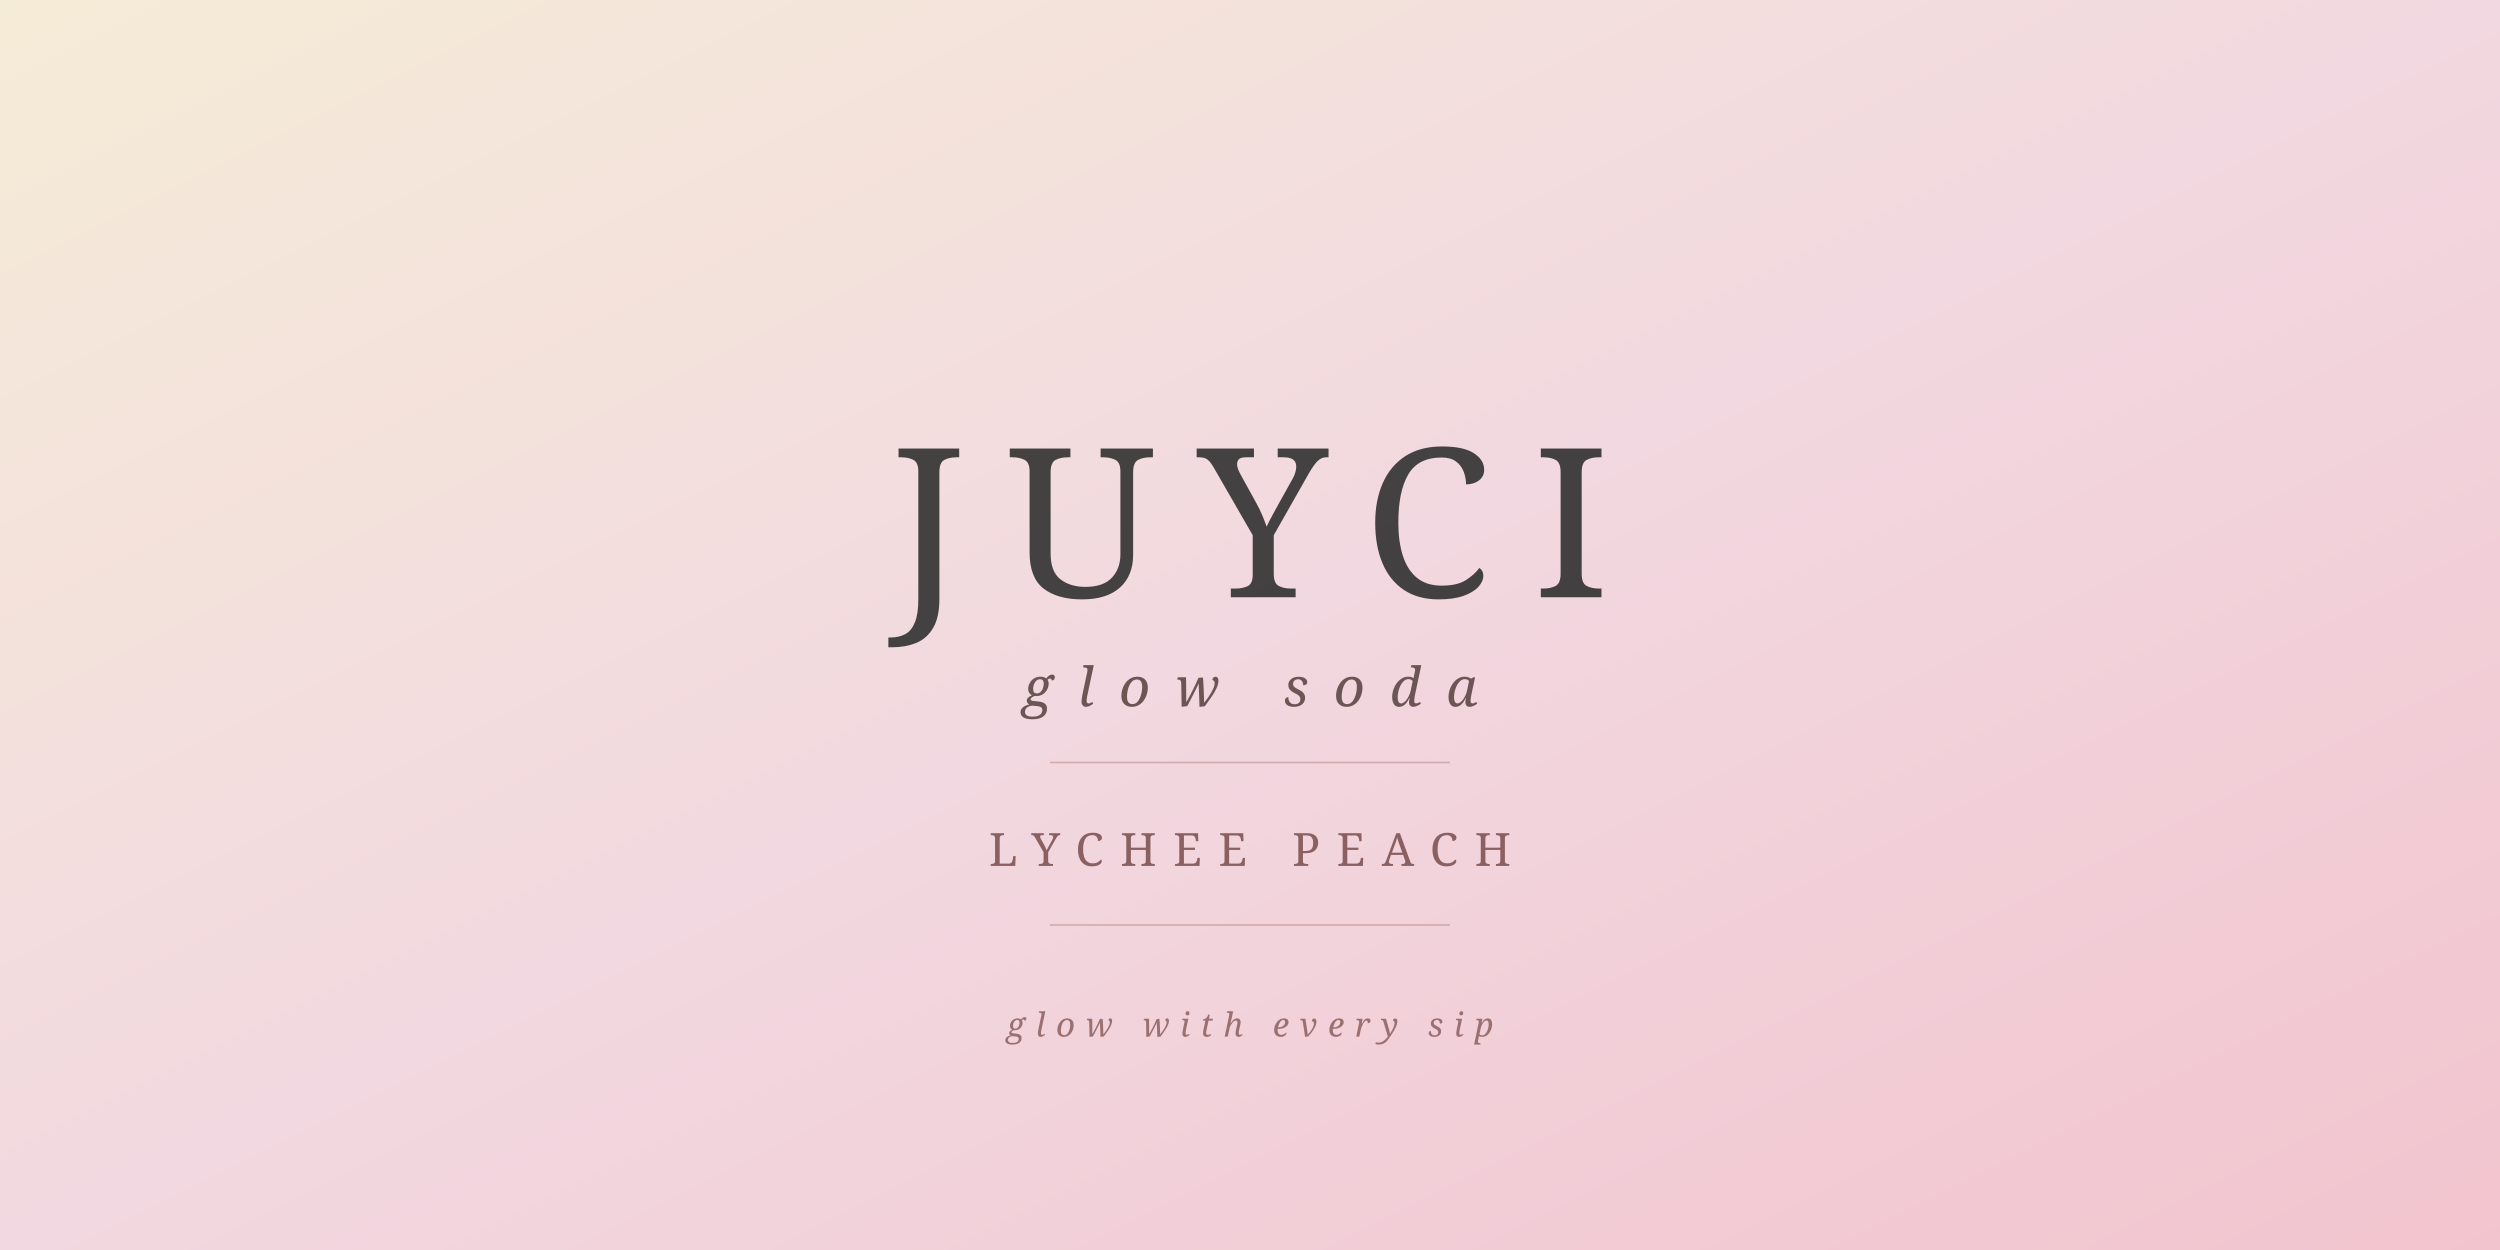
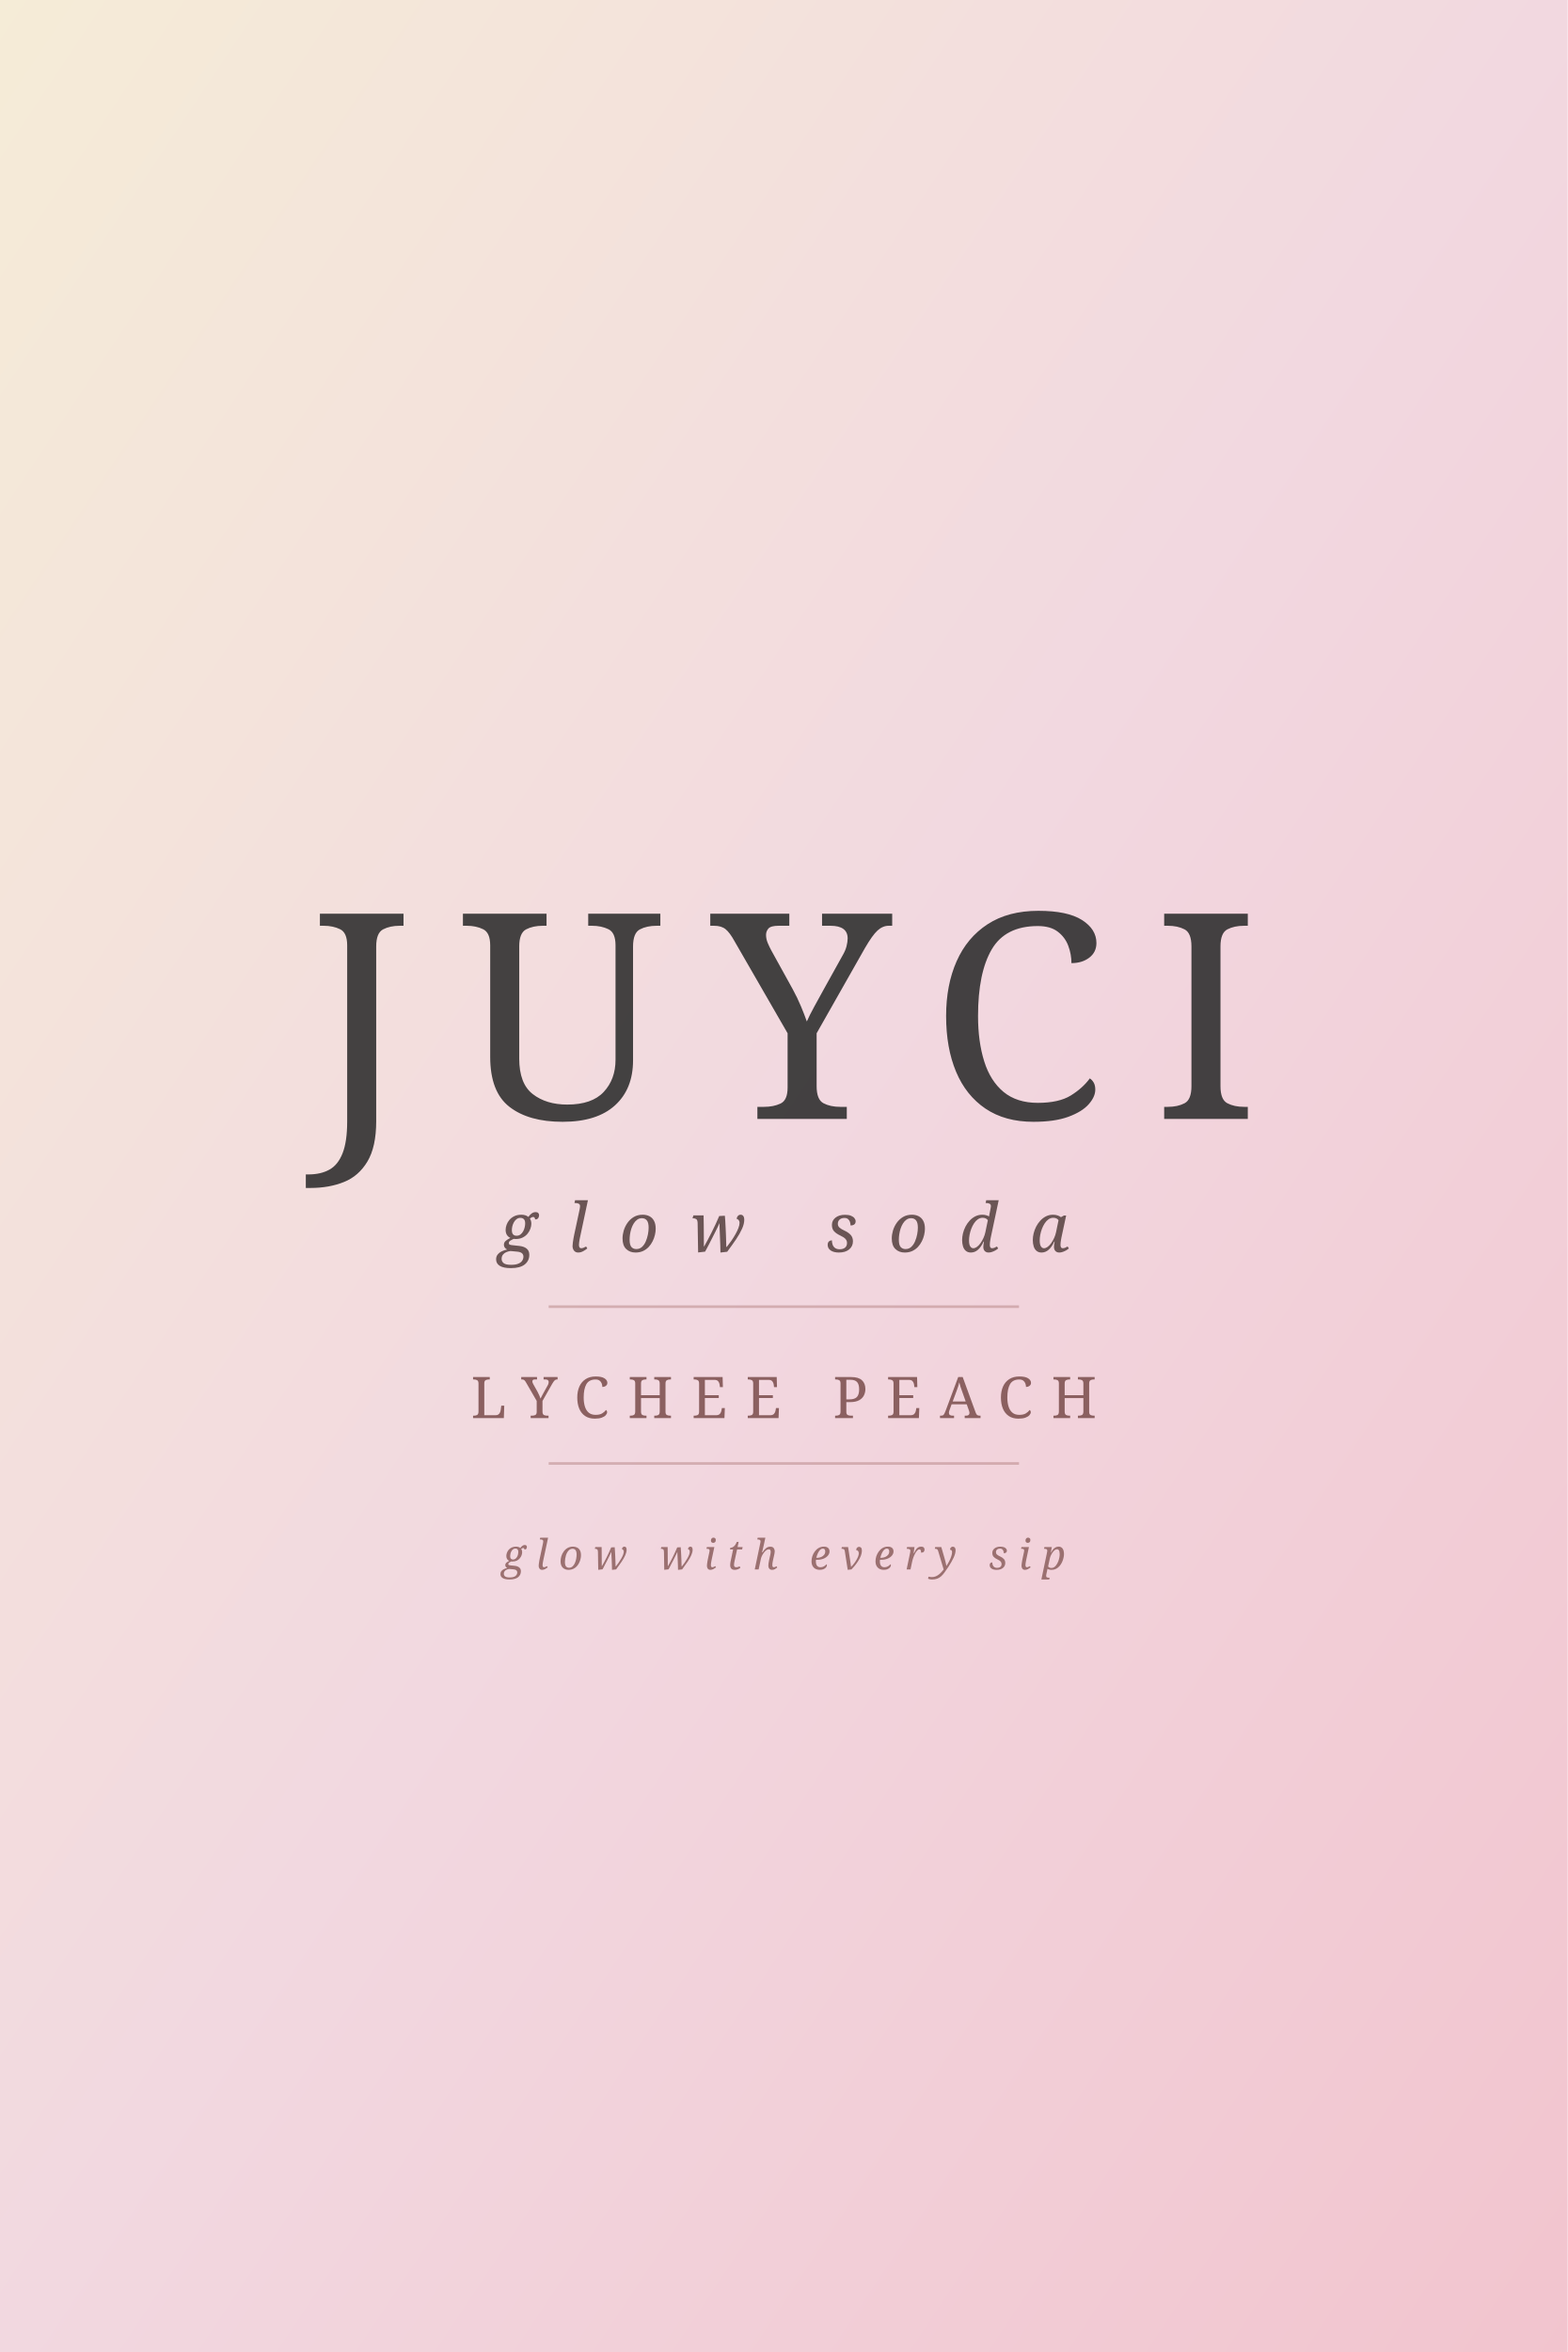
- <svg xmlns="http://www.w3.org/2000/svg" viewBox="0 0 1200 600" width="1200" height="600">
+ <svg xmlns="http://www.w3.org/2000/svg" viewBox="0 0 600 900" width="600" height="900">
  <defs>
    <linearGradient id="bg" x1="0%" y1="0%" x2="100%" y2="100%">
      <stop offset="0%" style="stop-color:#F5ECD7;stop-opacity:1" />
      <stop offset="50%" style="stop-color:#F2D8E0;stop-opacity:1" />
      <stop offset="100%" style="stop-color:#F2C4CE;stop-opacity:1" />
    </linearGradient>
  </defs>
-   <rect width="1200" height="600" fill="url(#bg)" />
-   <text x="50%" y="42%" dominant-baseline="middle" text-anchor="middle" font-family="Georgia, serif" font-size="100" font-weight="300" fill="#2C2C2C" letter-spacing="20" opacity="0.88">JUYCI</text>
-   <text x="50%" y="55%" dominant-baseline="middle" text-anchor="middle" font-family="Georgia, serif" font-size="26" font-weight="300" fill="#6B5555" letter-spacing="12" font-style="italic">glow soda</text>
-   <line x1="42%" y1="61%" x2="58%" y2="61%" stroke="rgba(180,130,130,0.5)" stroke-width="0.8" />
-   <text x="50%" y="68%" dominant-baseline="middle" text-anchor="middle" font-family="Georgia, serif" font-size="22" font-weight="400" fill="#8B6060" letter-spacing="8">LYCHEE PEACH</text>
-   <line x1="42%" y1="74%" x2="58%" y2="74%" stroke="rgba(180,130,130,0.5)" stroke-width="0.8" />
-   <text x="50%" y="82%" dominant-baseline="middle" text-anchor="middle" font-family="Georgia, serif" font-size="16" font-weight="300" fill="#9B7070" letter-spacing="5" font-style="italic">glow with every sip</text>
+   <rect width="600" height="900" fill="url(#bg)" />
+   <text x="300" y="390" font-family="Georgia, serif" font-size="110" font-weight="300" fill="#2C2C2C" text-anchor="middle" dominant-baseline="middle" letter-spacing="18" opacity="0.88">JUYCI</text>
+   <text x="300" y="470" font-family="Georgia, serif" font-size="26" font-weight="300" fill="#6B5555" text-anchor="middle" dominant-baseline="middle" letter-spacing="12" font-style="italic">glow soda</text>
+   <line x1="210" y1="500" x2="390" y2="500" stroke="rgba(180,130,130,0.5)" stroke-width="1" />
+   <text x="300" y="535" font-family="Georgia, serif" font-size="22" font-weight="400" fill="#8B6060" text-anchor="middle" dominant-baseline="middle" letter-spacing="7">LYCHEE PEACH</text>
+   <line x1="210" y1="560" x2="390" y2="560" stroke="rgba(180,130,130,0.5)" stroke-width="1" />
+   <text x="300" y="595" font-family="Georgia, serif" font-size="16" font-weight="300" fill="#9B7070" text-anchor="middle" dominant-baseline="middle" letter-spacing="4" font-style="italic">glow with every sip</text>
</svg>
